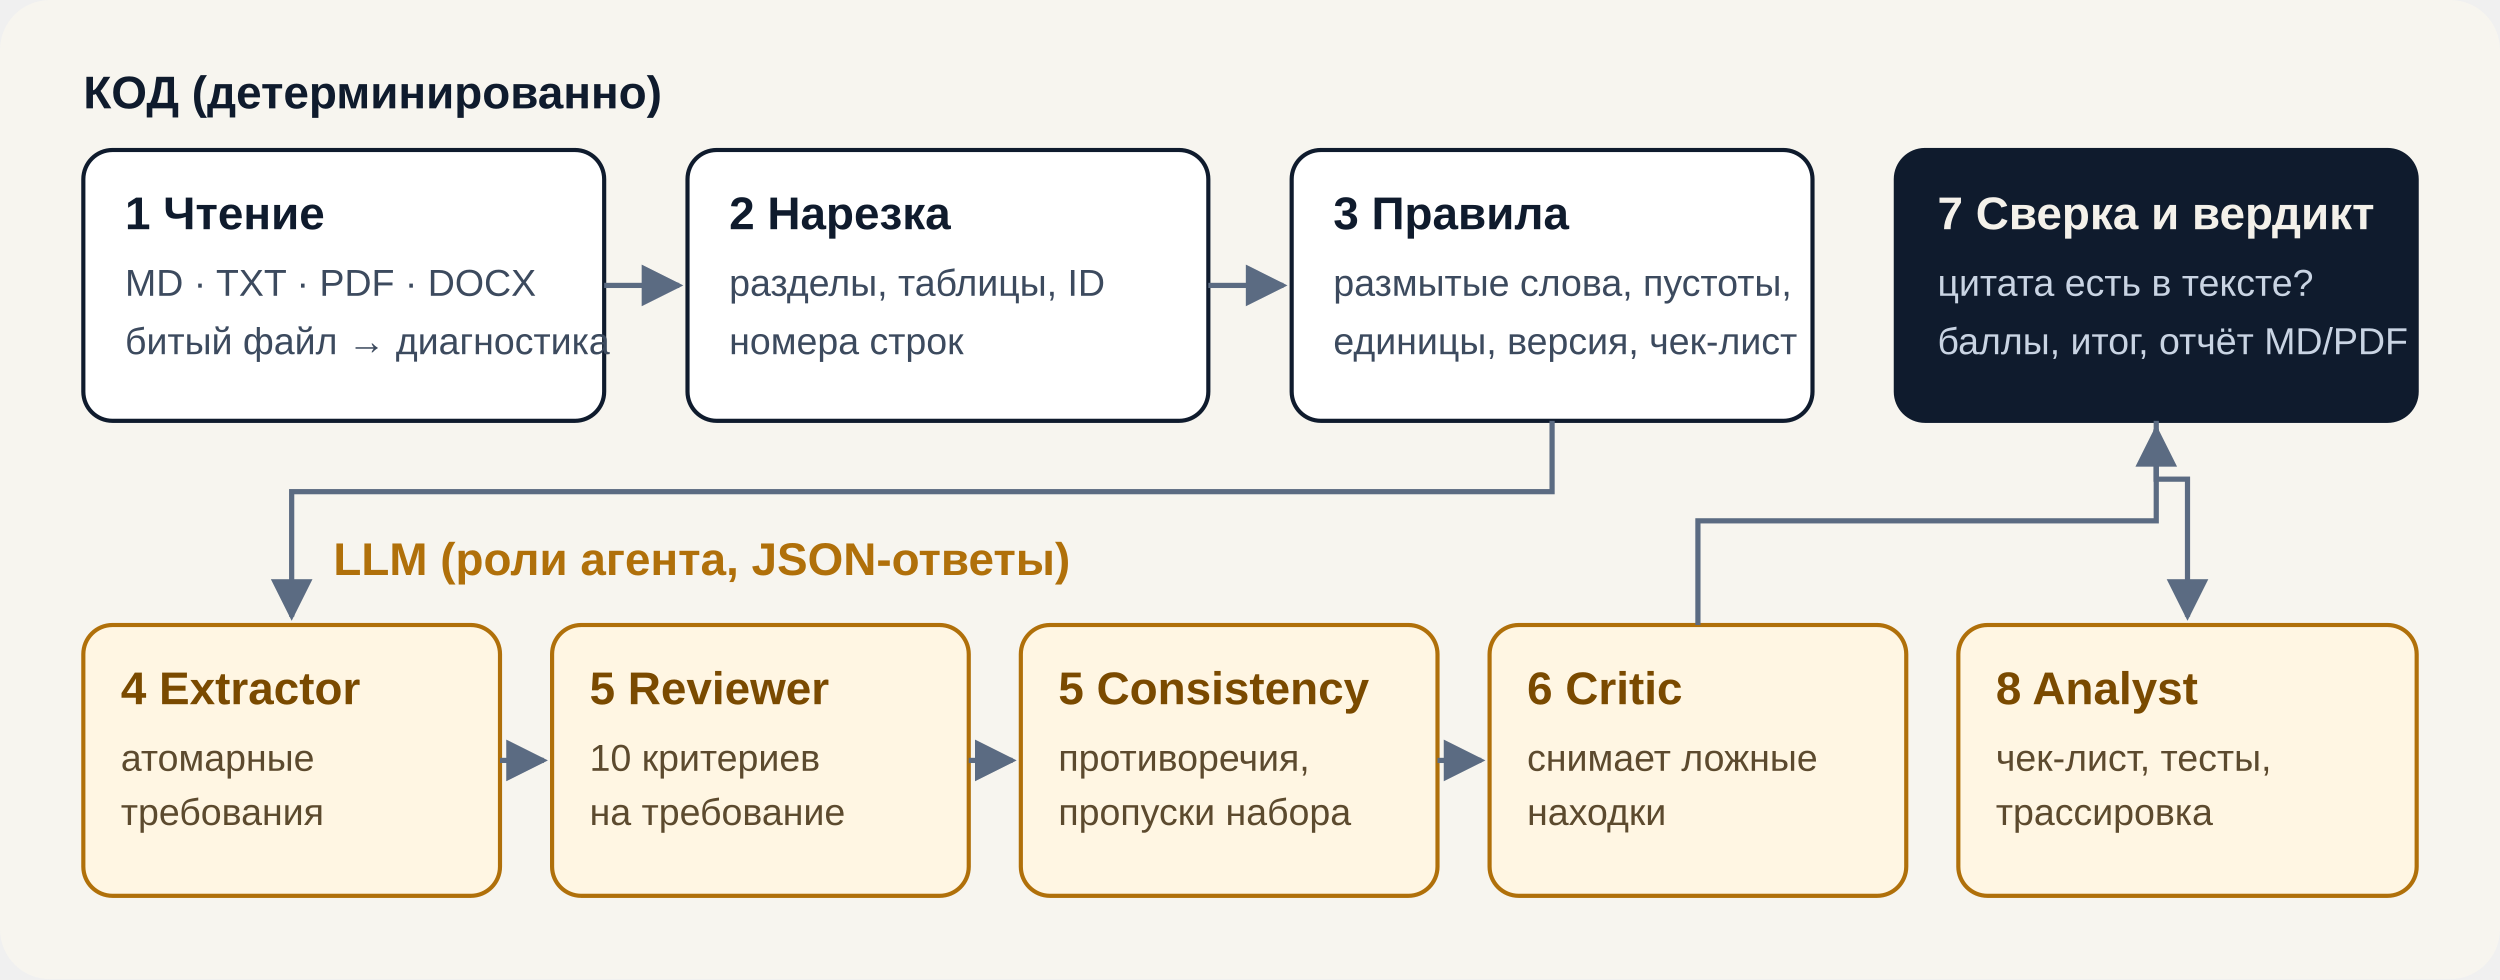
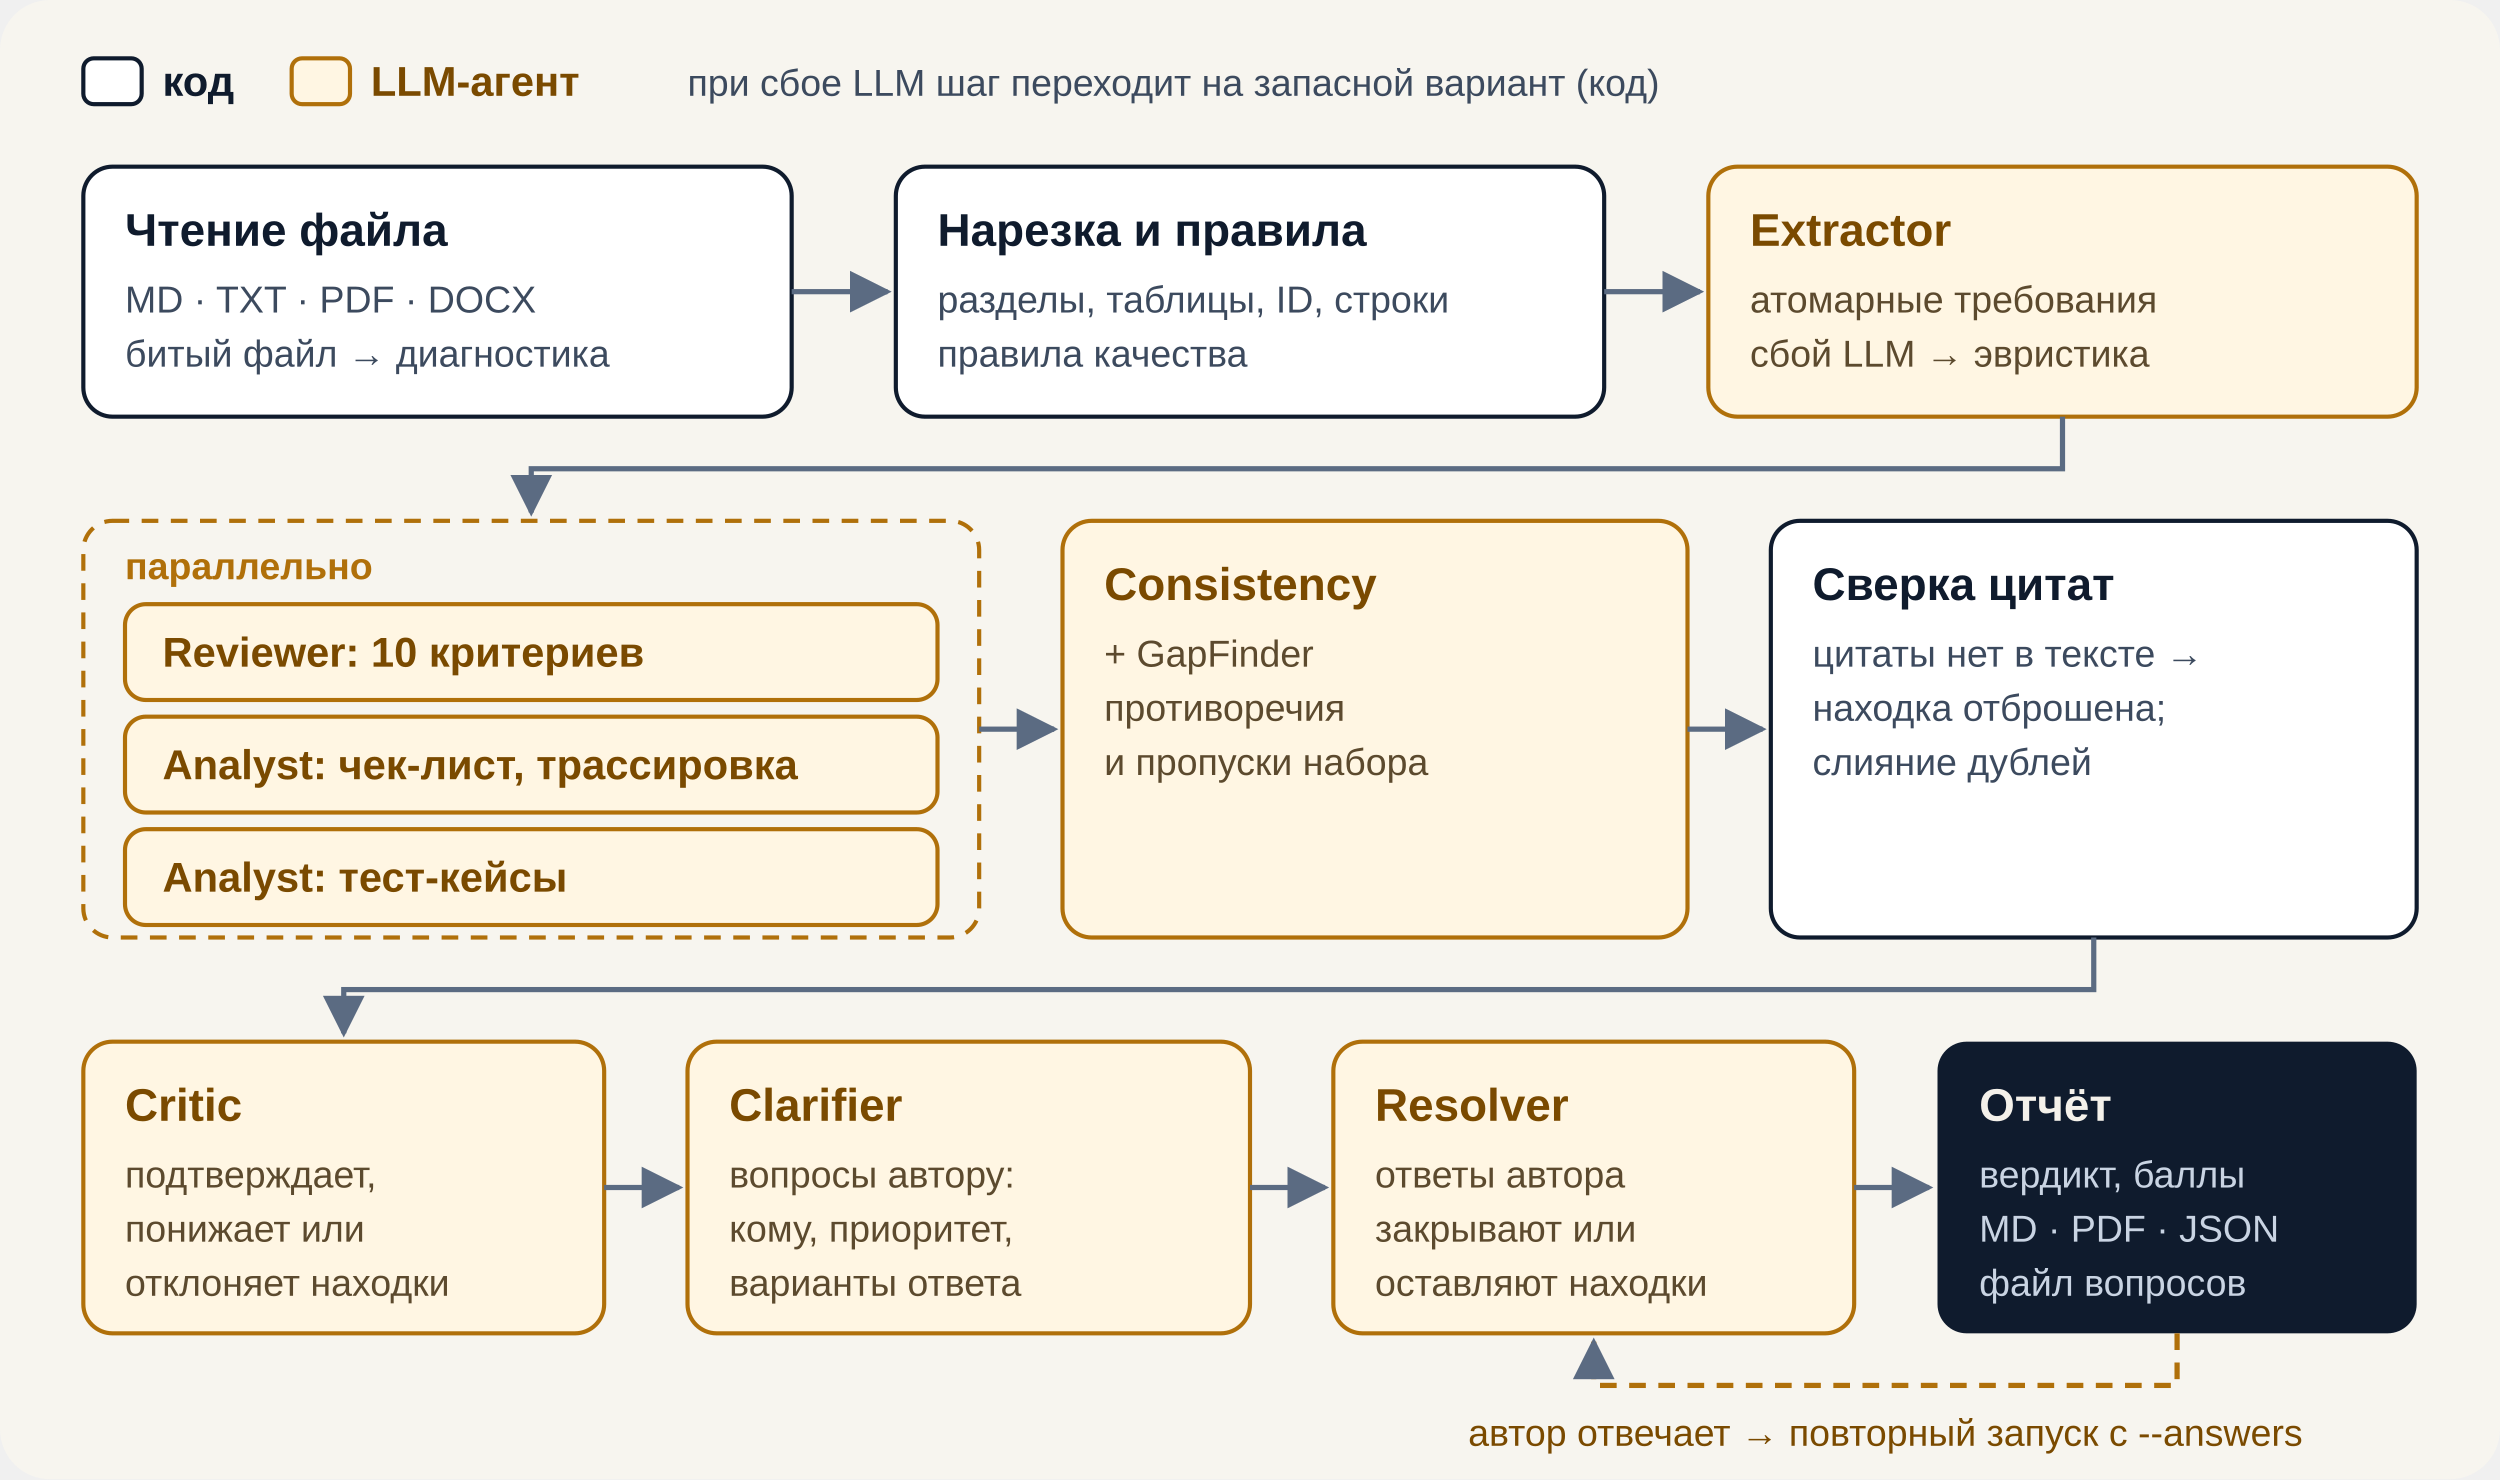
- <svg xmlns="http://www.w3.org/2000/svg" viewBox="0 0 1200 470" width="1200" height="470" role="img" aria-labelledby="t d">
-   <rect width="1200" height="470" rx="24" fill="#f7f5ef" />
+ <svg xmlns="http://www.w3.org/2000/svg" viewBox="0 0 1200 710" width="1200" height="710" role="img" aria-labelledby="t d">
+   <rect width="1200" height="710" rx="24" fill="#f7f5ef" />
  <defs>
    <marker id="a" viewBox="0 0 10 10" refX="9" refY="5" markerWidth="8" markerHeight="8" orient="auto">
      <path d="M0,0 L10,5 L0,10 z" fill="#5b6b82" />
    </marker>
  </defs>
  <g font-family="-apple-system, BlinkMacSystemFont, 'Segoe UI', 'Helvetica Neue', Arial, sans-serif">
-     <text x="40" y="52" font-size="22" font-weight="700" fill="#0f1b2d">КОД (детерминированно)</text>
-     <text x="160" y="276" font-size="22" font-weight="700" fill="#b0700a">LLM (роли агента, JSON-ответы)</text>
-     <g stroke="#0f1b2d" stroke-width="2" fill="#ffffff">
-       <rect x="40" y="72" width="250" height="130" rx="14" />
-       <rect x="330" y="72" width="250" height="130" rx="14" />
-       <rect x="620" y="72" width="250" height="130" rx="14" />
-       <rect x="910" y="72" width="250" height="130" rx="14" fill="#0f1b2d" />
+     <rect x="40" y="28" width="28" height="22" rx="5" fill="#ffffff" stroke="#0f1b2d" stroke-width="2" />
+     <text x="78" y="46" font-size="20" font-weight="700" fill="#0f1b2d">код</text>
+     <rect x="140" y="28" width="28" height="22" rx="5" fill="#fff6e3" stroke="#b0700a" stroke-width="2" />
+     <text x="178" y="46" font-size="20" font-weight="700" fill="#7a4a00">LLM-агент</text>
+     <text x="330" y="46" font-size="18" fill="#3c4a5e">при сбое LLM шаг переходит на запасной вариант (код)</text>
+     <rect x="40" y="80" width="340" height="120" rx="14" fill="#ffffff" stroke="#0f1b2d" stroke-width="2" />
+     <text x="60" y="118" font-size="22" font-weight="700" fill="#0f1b2d">Чтение файла</text>
+     <text x="60" y="150" font-size="18" fill="#3c4a5e">MD · TXT · PDF · DOCX</text>
+     <text x="60" y="176" font-size="18" fill="#3c4a5e">битый файл → диагностика</text>
+     <rect x="430" y="80" width="340" height="120" rx="14" fill="#ffffff" stroke="#0f1b2d" stroke-width="2" />
+     <text x="450" y="118" font-size="22" font-weight="700" fill="#0f1b2d">Нарезка и правила</text>
+     <text x="450" y="150" font-size="18" fill="#3c4a5e">разделы, таблицы, ID, строки</text>
+     <text x="450" y="176" font-size="18" fill="#3c4a5e">правила качества</text>
+     <rect x="820" y="80" width="340" height="120" rx="14" fill="#fff6e3" stroke="#b0700a" stroke-width="2" />
+     <text x="840" y="118" font-size="22" font-weight="700" fill="#7a4a00">Extractor</text>
+     <text x="840" y="150" font-size="18" fill="#5c4a2e">атомарные требования</text>
+     <text x="840" y="176" font-size="18" fill="#5c4a2e">сбой LLM → эвристика</text>
+     <rect x="40" y="250" width="430" height="200" rx="14" fill="none" stroke="#b0700a" stroke-width="2" stroke-dasharray="8 6" />
+     <text x="60" y="278" font-size="18" font-weight="700" fill="#b0700a">параллельно</text>
+     <g fill="#fff6e3" stroke="#b0700a" stroke-width="2">
+       <rect x="60" y="290" width="390" height="46" rx="10" />
+       <rect x="60" y="344" width="390" height="46" rx="10" />
+       <rect x="60" y="398" width="390" height="46" rx="10" />
    </g>
-     <text x="60" y="110" font-size="22" font-weight="700" fill="#0f1b2d">1 Чтение</text>
-     <text x="60" y="142" font-size="18" fill="#3c4a5e">MD · TXT · PDF · DOCX</text>
-     <text x="60" y="170" font-size="18" fill="#3c4a5e">битый файл → диагностика</text>
-     <text x="350" y="110" font-size="22" font-weight="700" fill="#0f1b2d">2 Нарезка</text>
-     <text x="350" y="142" font-size="18" fill="#3c4a5e">разделы, таблицы, ID</text>
-     <text x="350" y="170" font-size="18" fill="#3c4a5e">номера строк</text>
-     <text x="640" y="110" font-size="22" font-weight="700" fill="#0f1b2d">3 Правила</text>
-     <text x="640" y="142" font-size="18" fill="#3c4a5e">размытые слова, пустоты,</text>
-     <text x="640" y="170" font-size="18" fill="#3c4a5e">единицы, версия, чек-лист</text>
-     <text x="930" y="110" font-size="22" font-weight="700" fill="#f4f1ea">7 Сверка и вердикт</text>
-     <text x="930" y="142" font-size="18" fill="#c9d4e3">цитата есть в тексте?</text>
-     <text x="930" y="170" font-size="18" fill="#c9d4e3">баллы, итог, отчёт MD/PDF</text>
-     <g stroke="#b0700a" stroke-width="2" fill="#fff6e3">
-       <rect x="40" y="300" width="200" height="130" rx="14" />
-       <rect x="265" y="300" width="200" height="130" rx="14" />
-       <rect x="490" y="300" width="200" height="130" rx="14" />
-       <rect x="715" y="300" width="200" height="130" rx="14" />
-       <rect x="940" y="300" width="220" height="130" rx="14" />
+     <text x="78" y="320" font-size="20" font-weight="700" fill="#7a4a00">Reviewer: 10 критериев</text>
+     <text x="78" y="374" font-size="20" font-weight="700" fill="#7a4a00">Analyst: чек-лист, трассировка</text>
+     <text x="78" y="428" font-size="20" font-weight="700" fill="#7a4a00">Analyst: тест-кейсы</text>
+     <rect x="510" y="250" width="300" height="200" rx="14" fill="#fff6e3" stroke="#b0700a" stroke-width="2" />
+     <text x="530" y="288" font-size="22" font-weight="700" fill="#7a4a00">Consistency</text>
+     <text x="530" y="320" font-size="18" fill="#5c4a2e">+ GapFinder</text>
+     <text x="530" y="346" font-size="18" fill="#5c4a2e">противоречия</text>
+     <text x="530" y="372" font-size="18" fill="#5c4a2e">и пропуски набора</text>
+     <rect x="850" y="250" width="310" height="200" rx="14" fill="#ffffff" stroke="#0f1b2d" stroke-width="2" />
+     <text x="870" y="288" font-size="22" font-weight="700" fill="#0f1b2d">Сверка цитат</text>
+     <text x="870" y="320" font-size="18" fill="#3c4a5e">цитаты нет в тексте →</text>
+     <text x="870" y="346" font-size="18" fill="#3c4a5e">находка отброшена;</text>
+     <text x="870" y="372" font-size="18" fill="#3c4a5e">слияние дублей</text>
+     <rect x="40" y="500" width="250" height="140" rx="14" fill="#fff6e3" stroke="#b0700a" stroke-width="2" />
+     <text x="60" y="538" font-size="22" font-weight="700" fill="#7a4a00">Critic</text>
+     <text x="60" y="570" font-size="18" fill="#5c4a2e">подтверждает,</text>
+     <text x="60" y="596" font-size="18" fill="#5c4a2e">понижает или</text>
+     <text x="60" y="622" font-size="18" fill="#5c4a2e">отклоняет находки</text>
+     <rect x="330" y="500" width="270" height="140" rx="14" fill="#fff6e3" stroke="#b0700a" stroke-width="2" />
+     <text x="350" y="538" font-size="22" font-weight="700" fill="#7a4a00">Clarifier</text>
+     <text x="350" y="570" font-size="18" fill="#5c4a2e">вопросы автору:</text>
+     <text x="350" y="596" font-size="18" fill="#5c4a2e">кому, приоритет,</text>
+     <text x="350" y="622" font-size="18" fill="#5c4a2e">варианты ответа</text>
+     <rect x="640" y="500" width="250" height="140" rx="14" fill="#fff6e3" stroke="#b0700a" stroke-width="2" />
+     <text x="660" y="538" font-size="22" font-weight="700" fill="#7a4a00">Resolver</text>
+     <text x="660" y="570" font-size="18" fill="#5c4a2e">ответы автора</text>
+     <text x="660" y="596" font-size="18" fill="#5c4a2e">закрывают или</text>
+     <text x="660" y="622" font-size="18" fill="#5c4a2e">оставляют находки</text>
+     <rect x="930" y="500" width="230" height="140" rx="14" fill="#0f1b2d" />
+     <text x="950" y="538" font-size="22" font-weight="700" fill="#f4f1ea">Отчёт</text>
+     <text x="950" y="570" font-size="18" fill="#c9d4e3">вердикт, баллы</text>
+     <text x="950" y="596" font-size="18" fill="#c9d4e3">MD · PDF · JSON</text>
+     <text x="950" y="622" font-size="18" fill="#c9d4e3">файл вопросов</text>
+     <g stroke="#5b6b82" stroke-width="2.5" fill="none" marker-end="url(#a)">
+       <path d="M380 140 H426" />
+       <path d="M770 140 H816" />
+       <path d="M990 200 V225 H255 V246" />
+       <path d="M470 350 H506" />
+       <path d="M810 350 H846" />
+       <path d="M1005 450 V475 H165 V496" />
+       <path d="M290 570 H326" />
+       <path d="M600 570 H636" />
+       <path d="M890 570 H926" />
    </g>
-     <text x="58" y="338" font-size="22" font-weight="700" fill="#7a4a00">4 Extractor</text>
-     <text x="58" y="370" font-size="18" fill="#5c4a2e">атомарные</text>
-     <text x="58" y="396" font-size="18" fill="#5c4a2e">требования</text>
-     <text x="283" y="338" font-size="22" font-weight="700" fill="#7a4a00">5 Reviewer</text>
-     <text x="283" y="370" font-size="18" fill="#5c4a2e">10 критериев</text>
-     <text x="283" y="396" font-size="18" fill="#5c4a2e">на требование</text>
-     <text x="508" y="338" font-size="22" font-weight="700" fill="#7a4a00">5 Consistency</text>
-     <text x="508" y="370" font-size="18" fill="#5c4a2e">противоречия,</text>
-     <text x="508" y="396" font-size="18" fill="#5c4a2e">пропуски набора</text>
-     <text x="733" y="338" font-size="22" font-weight="700" fill="#7a4a00">6 Critic</text>
-     <text x="733" y="370" font-size="18" fill="#5c4a2e">снимает ложные</text>
-     <text x="733" y="396" font-size="18" fill="#5c4a2e">находки</text>
-     <text x="958" y="338" font-size="22" font-weight="700" fill="#7a4a00">8 Analyst</text>
-     <text x="958" y="370" font-size="18" fill="#5c4a2e">чек-лист, тесты,</text>
-     <text x="958" y="396" font-size="18" fill="#5c4a2e">трассировка</text>
-     <g stroke="#5b6b82" stroke-width="2.5" fill="none" marker-end="url(#a)">
-       <path d="M290 137 H326" />
-       <path d="M580 137 H616" />
-       <path d="M745 202 V236 H140 V296" />
-       <path d="M240 365 H261" />
-       <path d="M465 365 H486" />
-       <path d="M690 365 H711" />
-       <path d="M815 300 V250 H1035 V206" />
-       <path d="M1035 202 V230 H1050 V296" />
-     </g>
+     <path d="M1045 640 V665 H765 V644" stroke="#b0700a" stroke-width="2.5" fill="none" stroke-dasharray="8 6" marker-end="url(#a)" />
+     <text x="905" y="694" font-size="18" text-anchor="middle" fill="#7a4a00">автор отвечает → повторный запуск с --answers</text>
  </g>
</svg>
